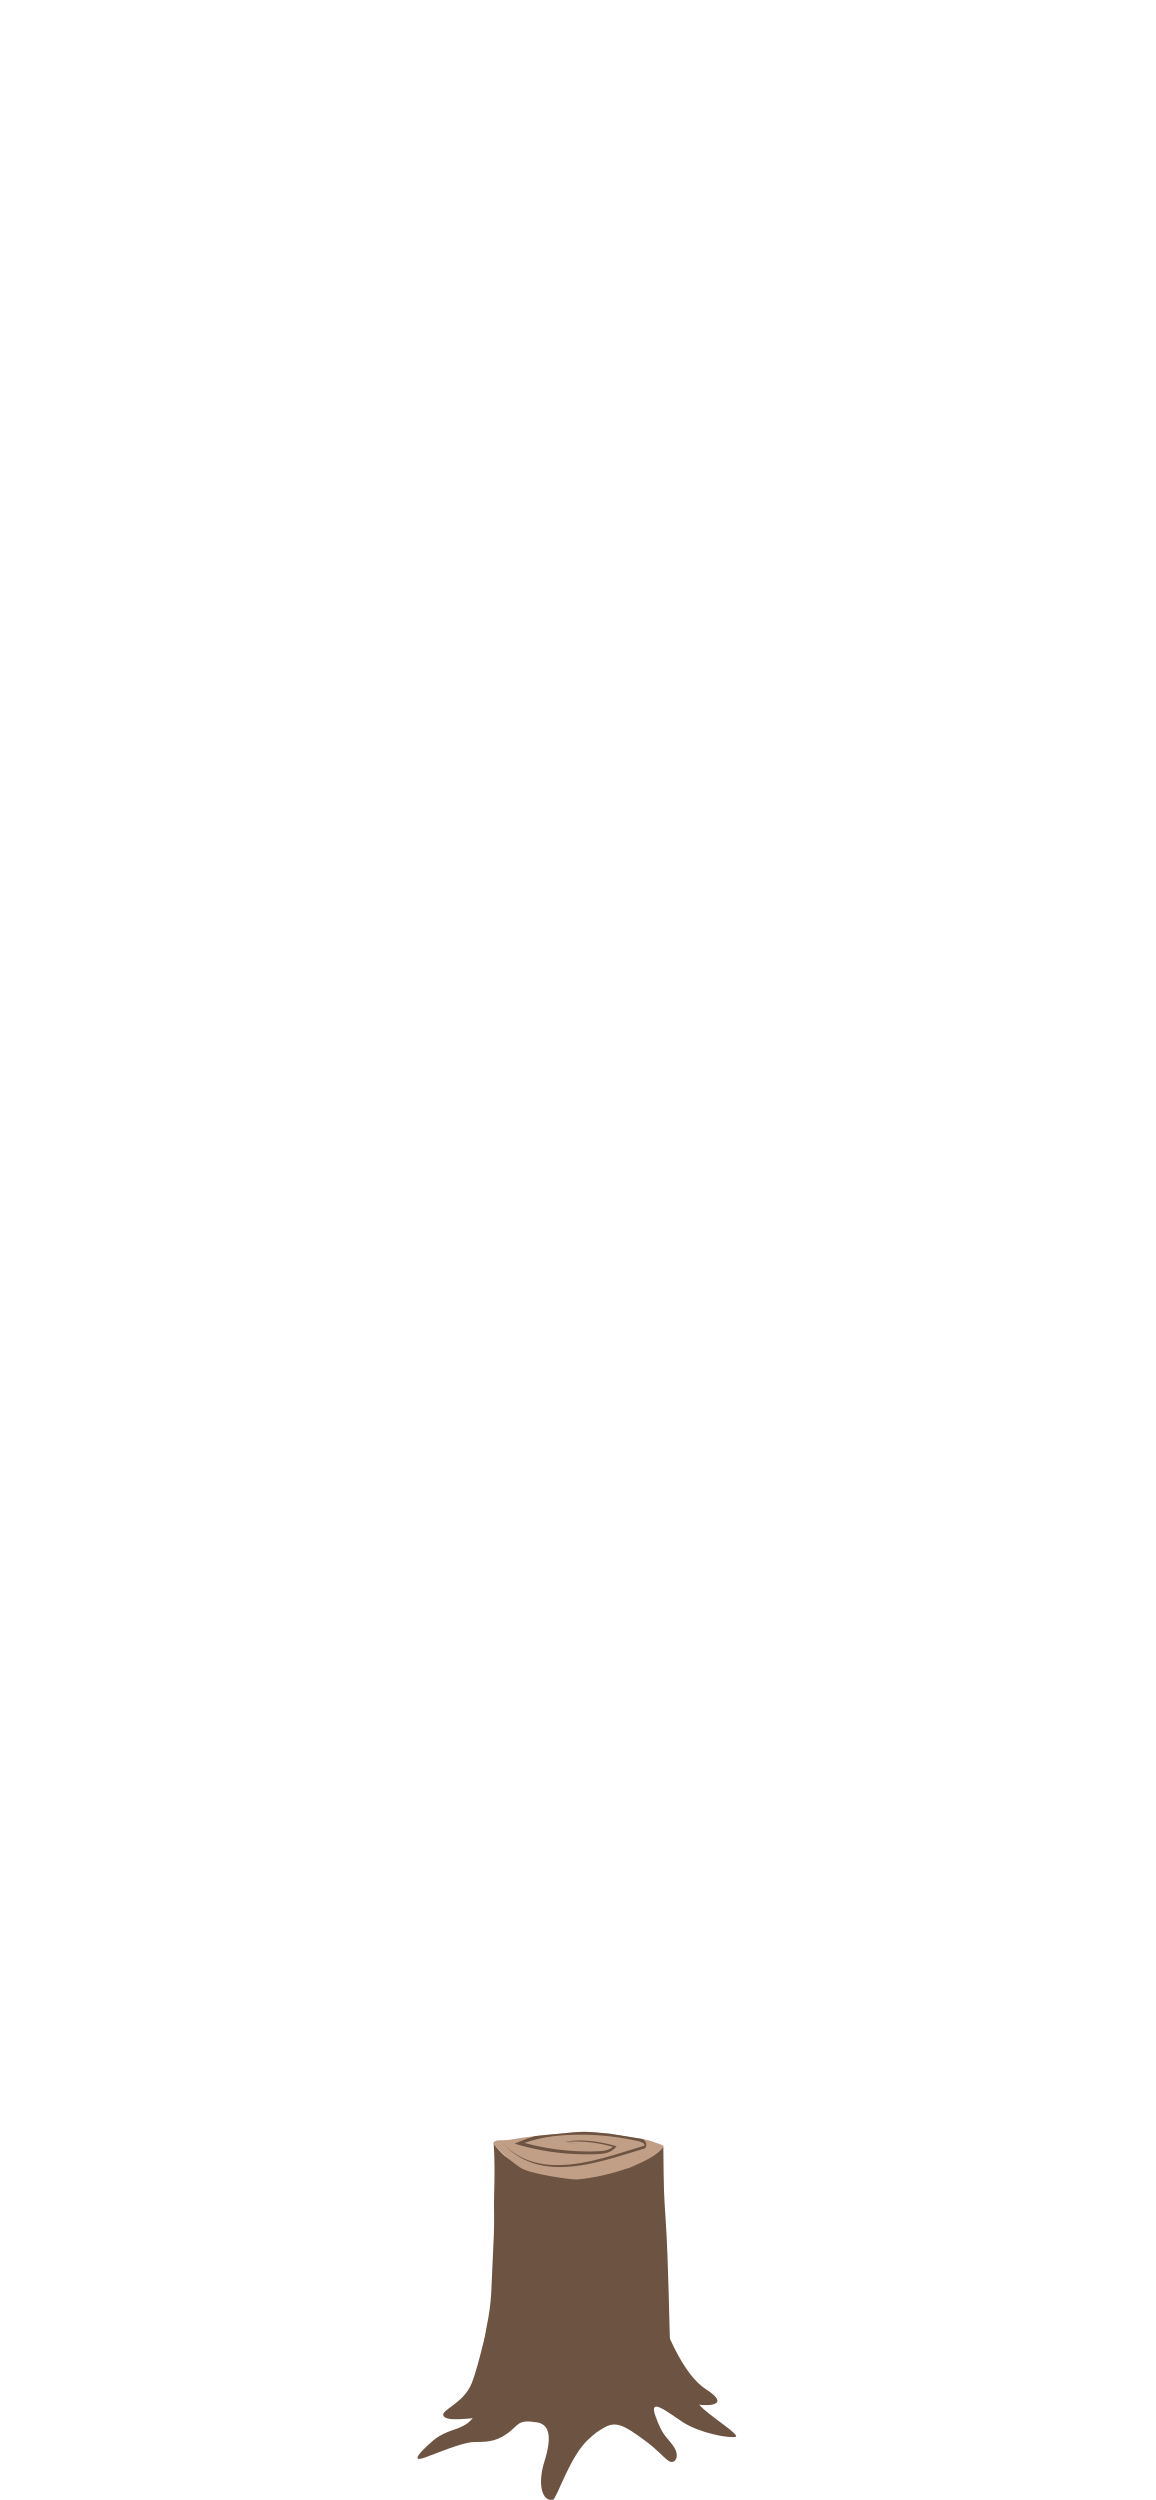
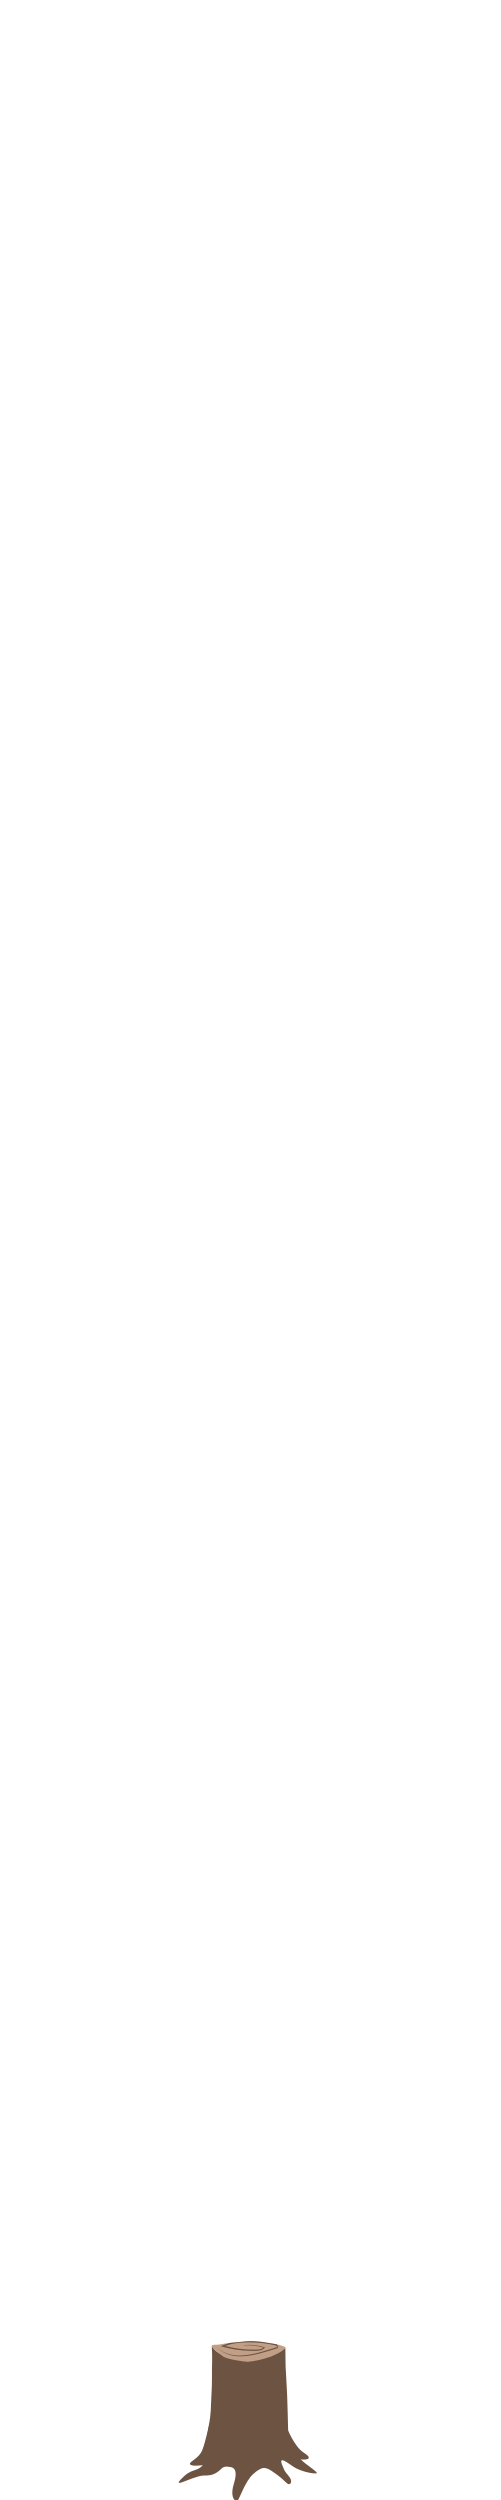
- <svg xmlns="http://www.w3.org/2000/svg" viewBox="0 0 428 926">
+ <svg xmlns="http://www.w3.org/2000/svg" viewBox="0 0 428 2136.5">
  <defs>
    <style>.n{fill:#c19f87;}.o{fill:#6d5341;}.p{opacity:.78;}</style>
  </defs>
  <g id="a">
    <g id="b" class="p" />
  </g>
  <g id="c">
    <g id="d">
      <g>
-         <path id="e" class="o" d="M247.23,864.1s6.08,15.65,14.14,20.8c9.31,5.95,1.5,6.38-2.96,5.75-4.46-.62-12.4-4.67-15.38-8.4-2.97-3.73-56.15,12.29-63.01,12.95-6.86,.66-14.67,1.82-15.76-.4s7.46-4.43,10.49-12.13,5.5-21.84,7.21-24.61c3.46-5.61,65.28,6.03,65.28,6.03Z" />
-         <path class="o" d="M259.09,890.82c-2.95-3.61-5.79-6.47-8.59-9.06-.69-.64-1.23-1.47-1.66-2.44-.2-2.75-.43-5.43-.43-5.43l-.02-.32c-.56-11.52-.67-34.48-1.9-52.45-.55-8.06-.64-9.45-.79-26.05-4.08,4.9-9.98,4.96-14.96,7.06-10.23,4.29-18.47,5.36-28.78,2.19-6.34-1.98-14.41-2.57-19.1-10.61,.71,12.37-.04,17.48,.15,26.42,.11,4.25-.21,11.31-.45,15.54-.66,11.54-.15,15.94-2.43,26.75-.54,2.92-.94,5.91-1.21,8.95-.34,2.58-.55,5.2-.65,7.84-.28,2.45-.58,5.47-.8,8.8-.54,8.38-4.65,10.41-9.77,12.1-5.12,1.69-7.48,4.06-7.48,4.06,0,0-10.23,8.65-3,6.16,3.49-1.2,13.9-5.7,18.18-5.79,4.28-.09,7.83,.15,12.41-3.1,4.57-3.24,3.66-5.34,10.98-4.22,4.42,.68,5.94,4.72,2.88,14.45-2.78,8.82-.7,15.09,3.16,14.21,1.39-.32,6.28-16.33,13.35-22.56,2.08-1.83,2.75-2.56,5.88-4.28,4.24-2.34,7.43-.46,14.38,4.62,5.4,3.95,6.81,6.11,9.1,7.78,2.29,1.67,4.66-1.44,1.86-5.42-2.8-3.98-3.81-3.42-6.56-10.94s4.28-1.71,10.02,2.05c6.09,3.98,16.76,6.04,19.51,5.49,2.4-.48-10.33-8.2-13.28-11.81Z" />
+         <path id="e" class="o" d="M245.38,2075.19s6.08,15.65,14.14,20.8c9.31,5.95,1.5,6.38-2.96,5.75-4.46-.62-12.4-4.67-15.38-8.4-2.97-3.73-56.15,12.29-63.01,12.95-6.86,.66-14.67,1.82-15.76-.4s7.46-4.43,10.49-12.13c3.03-7.71,5.5-21.84,7.21-24.61,3.46-5.61,65.28,6.03,65.28,6.03Z" />
+         <path class="o" d="M257.23,2101.91c-2.95-3.61-5.79-6.47-8.59-9.06-.69-.64-1.23-1.47-1.66-2.44-.2-2.75-.43-5.43-.43-5.43l-.02-.32c-.56-11.52-.67-34.48-1.9-52.45-.55-8.06-.64-9.45-.79-26.05-4.08,4.9-9.98,4.96-14.96,7.06-10.23,4.29-18.47,5.36-28.78,2.19-6.34-1.98-14.41-2.57-19.1-10.61,.71,12.37-.04,17.48,.15,26.42,.11,4.25-.21,11.31-.45,15.54-.66,11.54-.15,15.94-2.43,26.75-.54,2.92-.94,5.91-1.21,8.95-.34,2.58-.55,5.2-.65,7.84-.28,2.45-.58,5.47-.8,8.8-.54,8.38-4.65,10.41-9.77,12.1-5.12,1.69-7.48,4.06-7.48,4.06,0,0-10.23,8.65-3,6.16,3.49-1.2,13.9-5.7,18.18-5.79,4.28-.09,7.83,.15,12.41-3.1,4.57-3.24,3.66-5.34,10.98-4.22,4.42,.68,5.94,4.72,2.88,14.45-2.78,8.82-.7,15.09,3.16,14.21,1.39-.32,6.28-16.33,13.35-22.56,2.08-1.83,2.75-2.56,5.88-4.28,4.24-2.34,7.43-.46,14.38,4.62,5.4,3.95,6.81,6.11,9.1,7.78,2.29,1.67,4.66-1.44,1.86-5.42-2.8-3.98-3.81-3.42-6.56-10.94s4.28-1.71,10.02,2.05c6.09,3.98,16.76,6.04,19.51,5.49,2.4-.48-10.33-8.2-13.28-11.81Z" />
        <g id="f">
-           <path class="n" d="M232.57,803.09c-6.25,2.19-12.57,3.6-18.92,4.21-2.82,0-17.59-2.11-20.88-4.39-4.31-2.94-9.96-7.9-9.96-9.03-.08-1.6,3.99-.95,5.84-1.28,7.65-1.36,11.85-1.68,17.43-2.19,9.44-.85,8.99-1.25,19.64,0,1.41,.18,13.64,1.98,15.08,2.51,3.64,1.33,4.96,1.57,4.92,2.07,0,.11,.04,.19-.08,.35-2.96,3.95-9.56,6.19-13.11,7.9" />
-           <path class="o" d="M216.2,789.66c-2.7,0-4.9,.32-10.1,.79-2.75,.26-5.17,.45-7.84,.77-2,.55-4.01,1.25-5.99,2.09l-1.71,.71c8.59,2.57,17.27,3.89,25.97,3.95h2.51c3.16-.22,6.57,.34,9.36-2.98-4.52-1.36-9.1-2.09-13.68-2.17-1.7,0-3.39,.12-5.04,.42h-.41v-.02l5.1,1.11-4.55-1.11h2.72c4.87-.05,9.73,.61,14.54,1.98-2.48,1.98-5.39,1.52-8.06,1.7h-1.37c-2.51,0-5.03-.12-7.54-.34-5.32-.45-10.63-1.4-15.9-2.83,3.57-1.22,7.18-2.06,10.81-2.49,3.35-.38,6.72-.55,10.1-.55,7.27,0,14.52,.84,21.73,2.49,.31,.12,2.56,.87,1.73,1.6-9.07,2.67-20.97,7.17-32.05,7.17-7.85,0-15.3-2.25-21.03-8.99,6.02,7.31,13.78,9.72,21.93,9.72,10.84,0,22.37-4.27,31.38-6.9,.11-.05,.2-.13,.29-.26,.09-.12,.16-.27,.21-.45,.05-.17,.08-.37,.1-.57,0-.2,0-.4-.04-.59-.17-.47-.39-.86-.66-1.14-.26-.28-.56-.45-.86-.5-4.17-.75-11.05-1.76-12.09-1.98-4.79-.43-7.37-.65-9.52-.65Z" />
+           <path class="n" d="M230.71,2014.18c-6.25,2.19-12.57,3.6-18.92,4.21-2.82,0-17.59-2.11-20.88-4.39-4.31-2.94-9.96-7.9-9.96-9.03-.08-1.6,3.99-.95,5.84-1.28,7.65-1.36,11.85-1.68,17.43-2.19,9.44-.85,8.99-1.25,19.64,0,1.41,.18,13.64,1.98,15.08,2.51,3.64,1.33,4.96,1.57,4.92,2.07,0,.11,.04,.19-.08,.35-2.96,3.95-9.56,6.19-13.11,7.9" />
+           <path class="o" d="M214.35,2000.74c-2.7,0-4.9,.32-10.1,.79-2.75,.26-5.17,.45-7.84,.77-2,.55-4.01,1.25-5.99,2.09l-1.71,.71c8.59,2.57,17.27,3.89,25.97,3.95h2.51c3.16-.22,6.57,.34,9.36-2.98-4.52-1.36-9.1-2.09-13.68-2.17-1.7,0-3.39,.12-5.04,.42h-.41v-.02l5.1,1.11-4.55-1.11h2.72c4.87-.05,9.73,.61,14.54,1.98-2.48,1.98-5.39,1.52-8.06,1.7h-1.37c-2.51,0-5.03-.12-7.54-.34-5.32-.45-10.63-1.4-15.9-2.83,3.57-1.22,7.18-2.06,10.81-2.49,3.35-.38,6.72-.55,10.1-.55,7.27,0,14.52,.84,21.73,2.49,.31,.12,2.56,.87,1.73,1.6-9.07,2.67-20.97,7.17-32.05,7.17-7.85,0-15.3-2.25-21.03-8.99,6.02,7.31,13.78,9.72,21.93,9.72,10.84,0,22.37-4.27,31.38-6.9,.11-.05,.2-.13,.29-.26,.09-.12,.16-.27,.21-.45,.05-.17,.08-.37,.1-.57,0-.2,0-.4-.04-.59-.17-.47-.39-.86-.66-1.14-.26-.28-.56-.45-.86-.5-4.17-.75-11.05-1.76-12.09-1.98-4.79-.43-7.37-.65-9.52-.65Z" />
        </g>
      </g>
    </g>
  </g>
  <g id="g" />
  <g id="h">
    <g id="i" />
    <g id="j" />
  </g>
  <g id="k">
    <g id="l" />
    <g id="m" />
  </g>
</svg>
